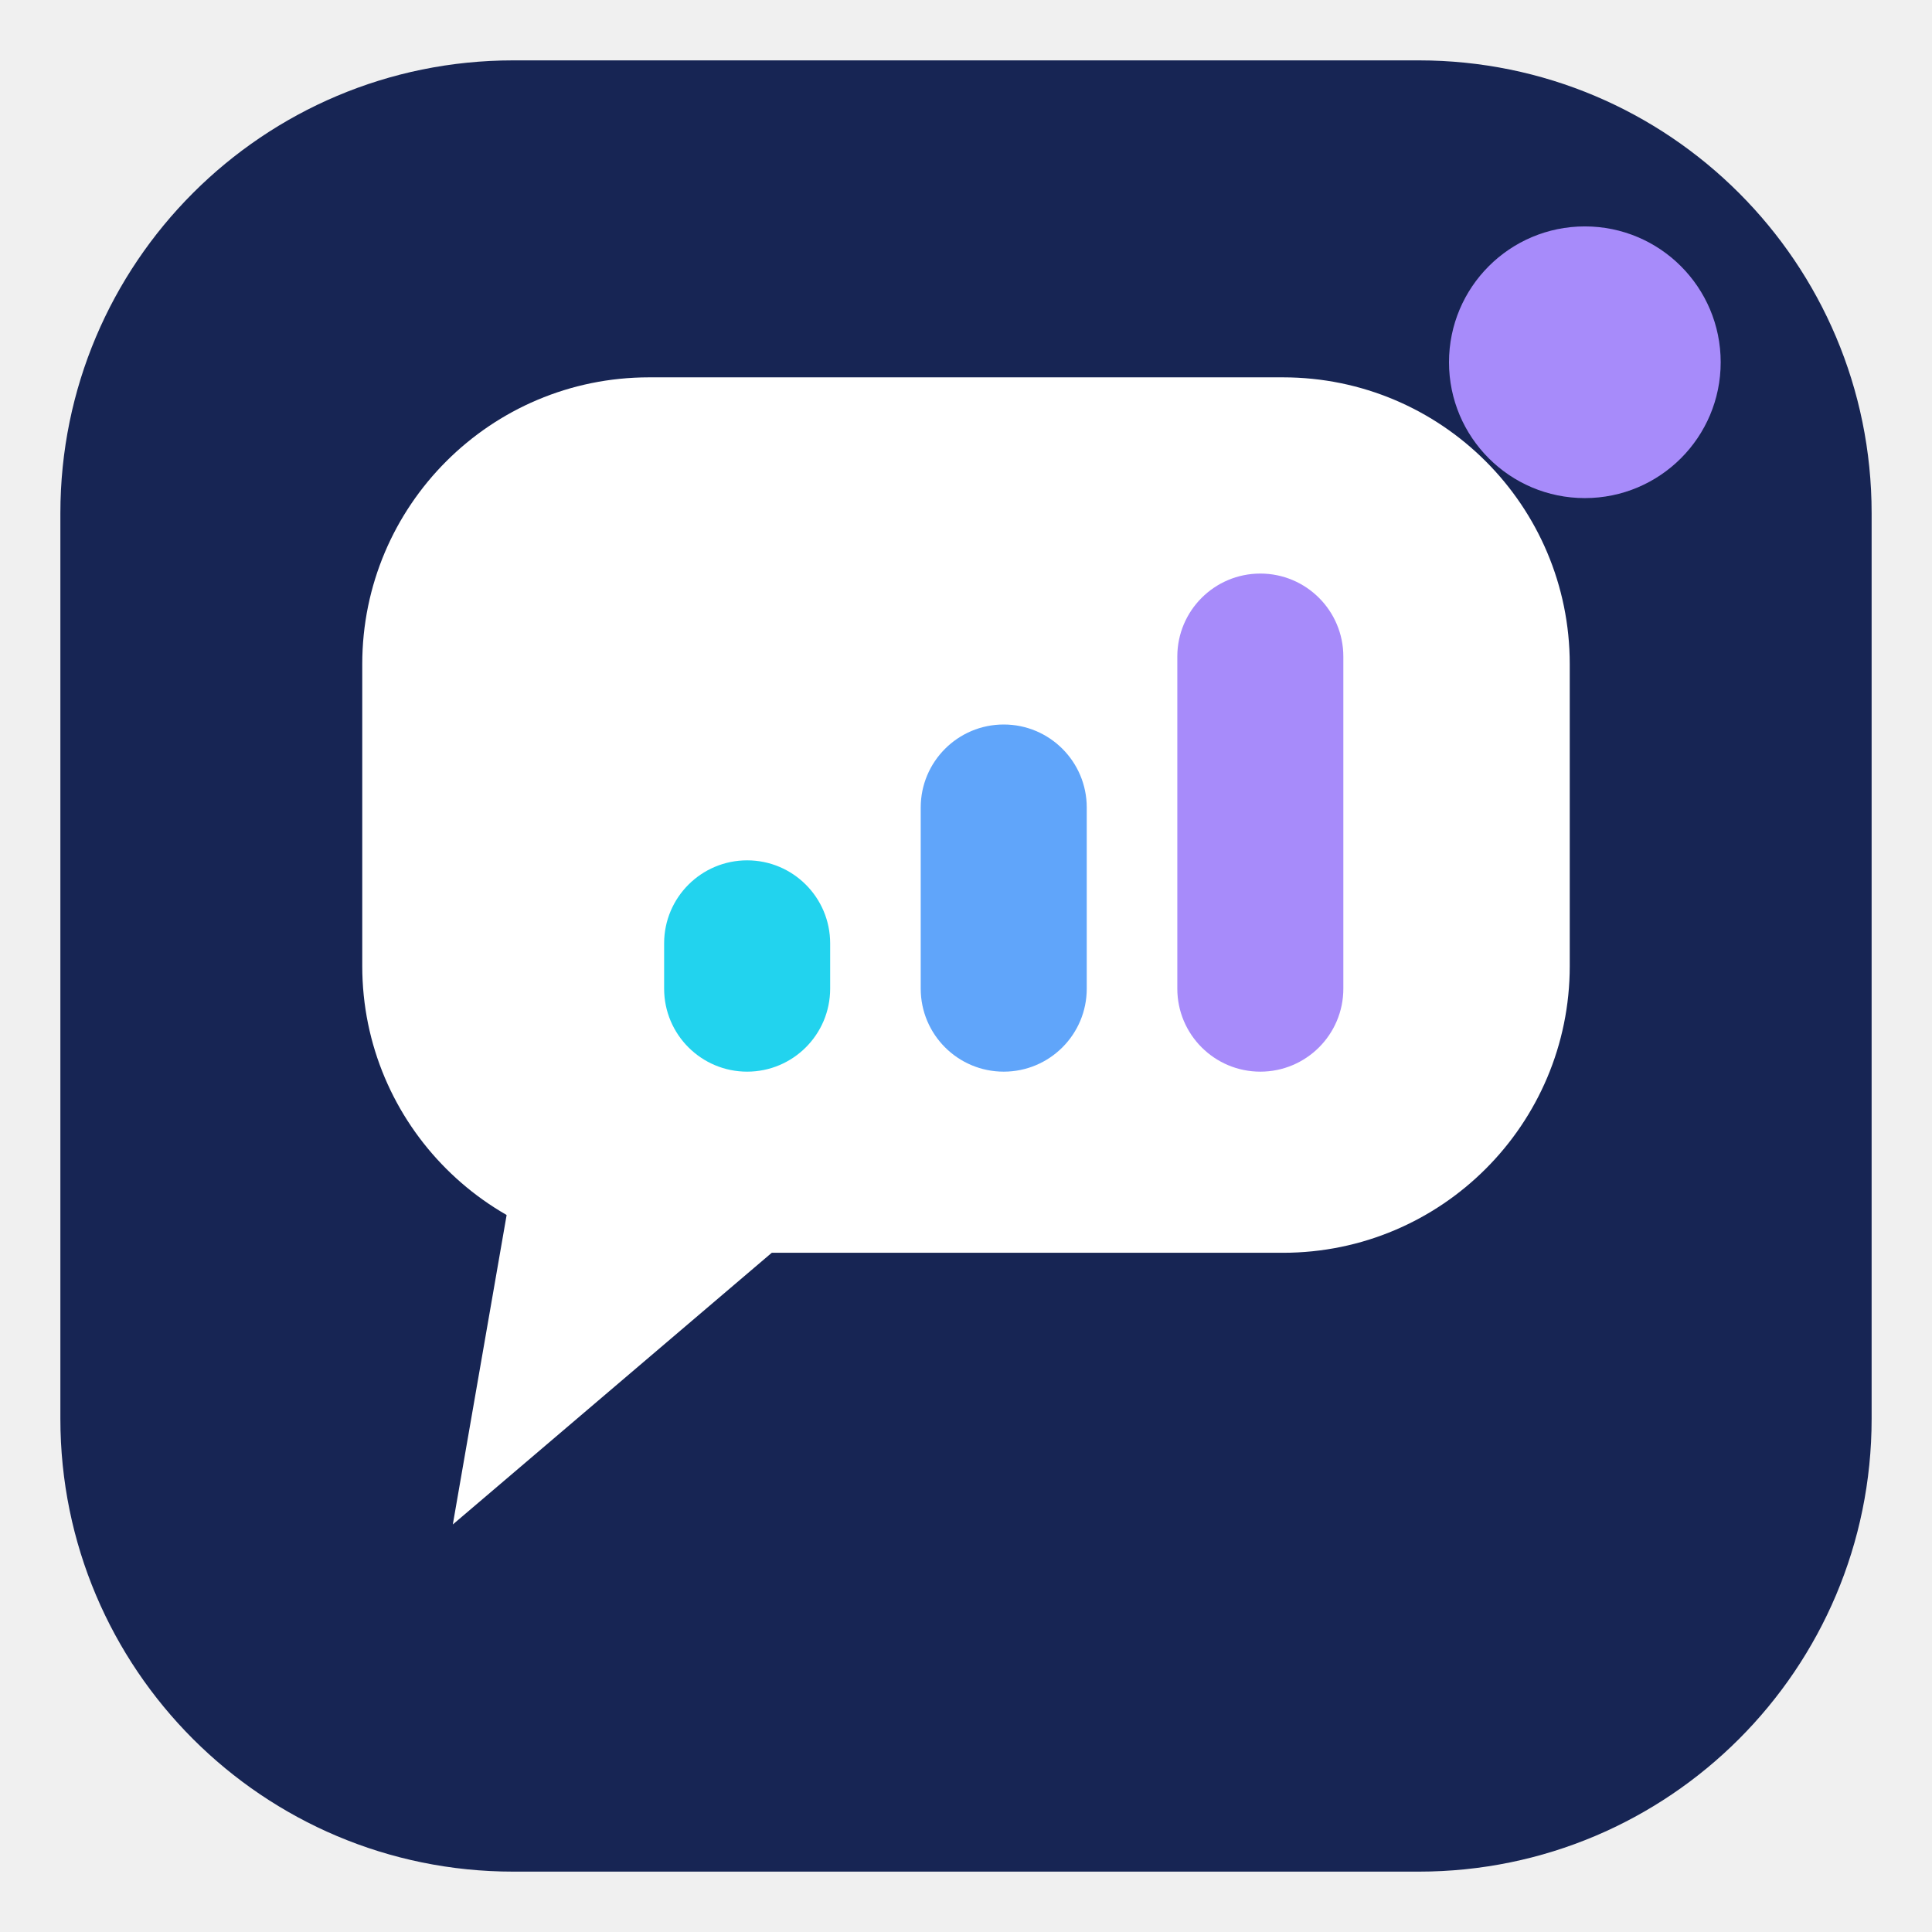
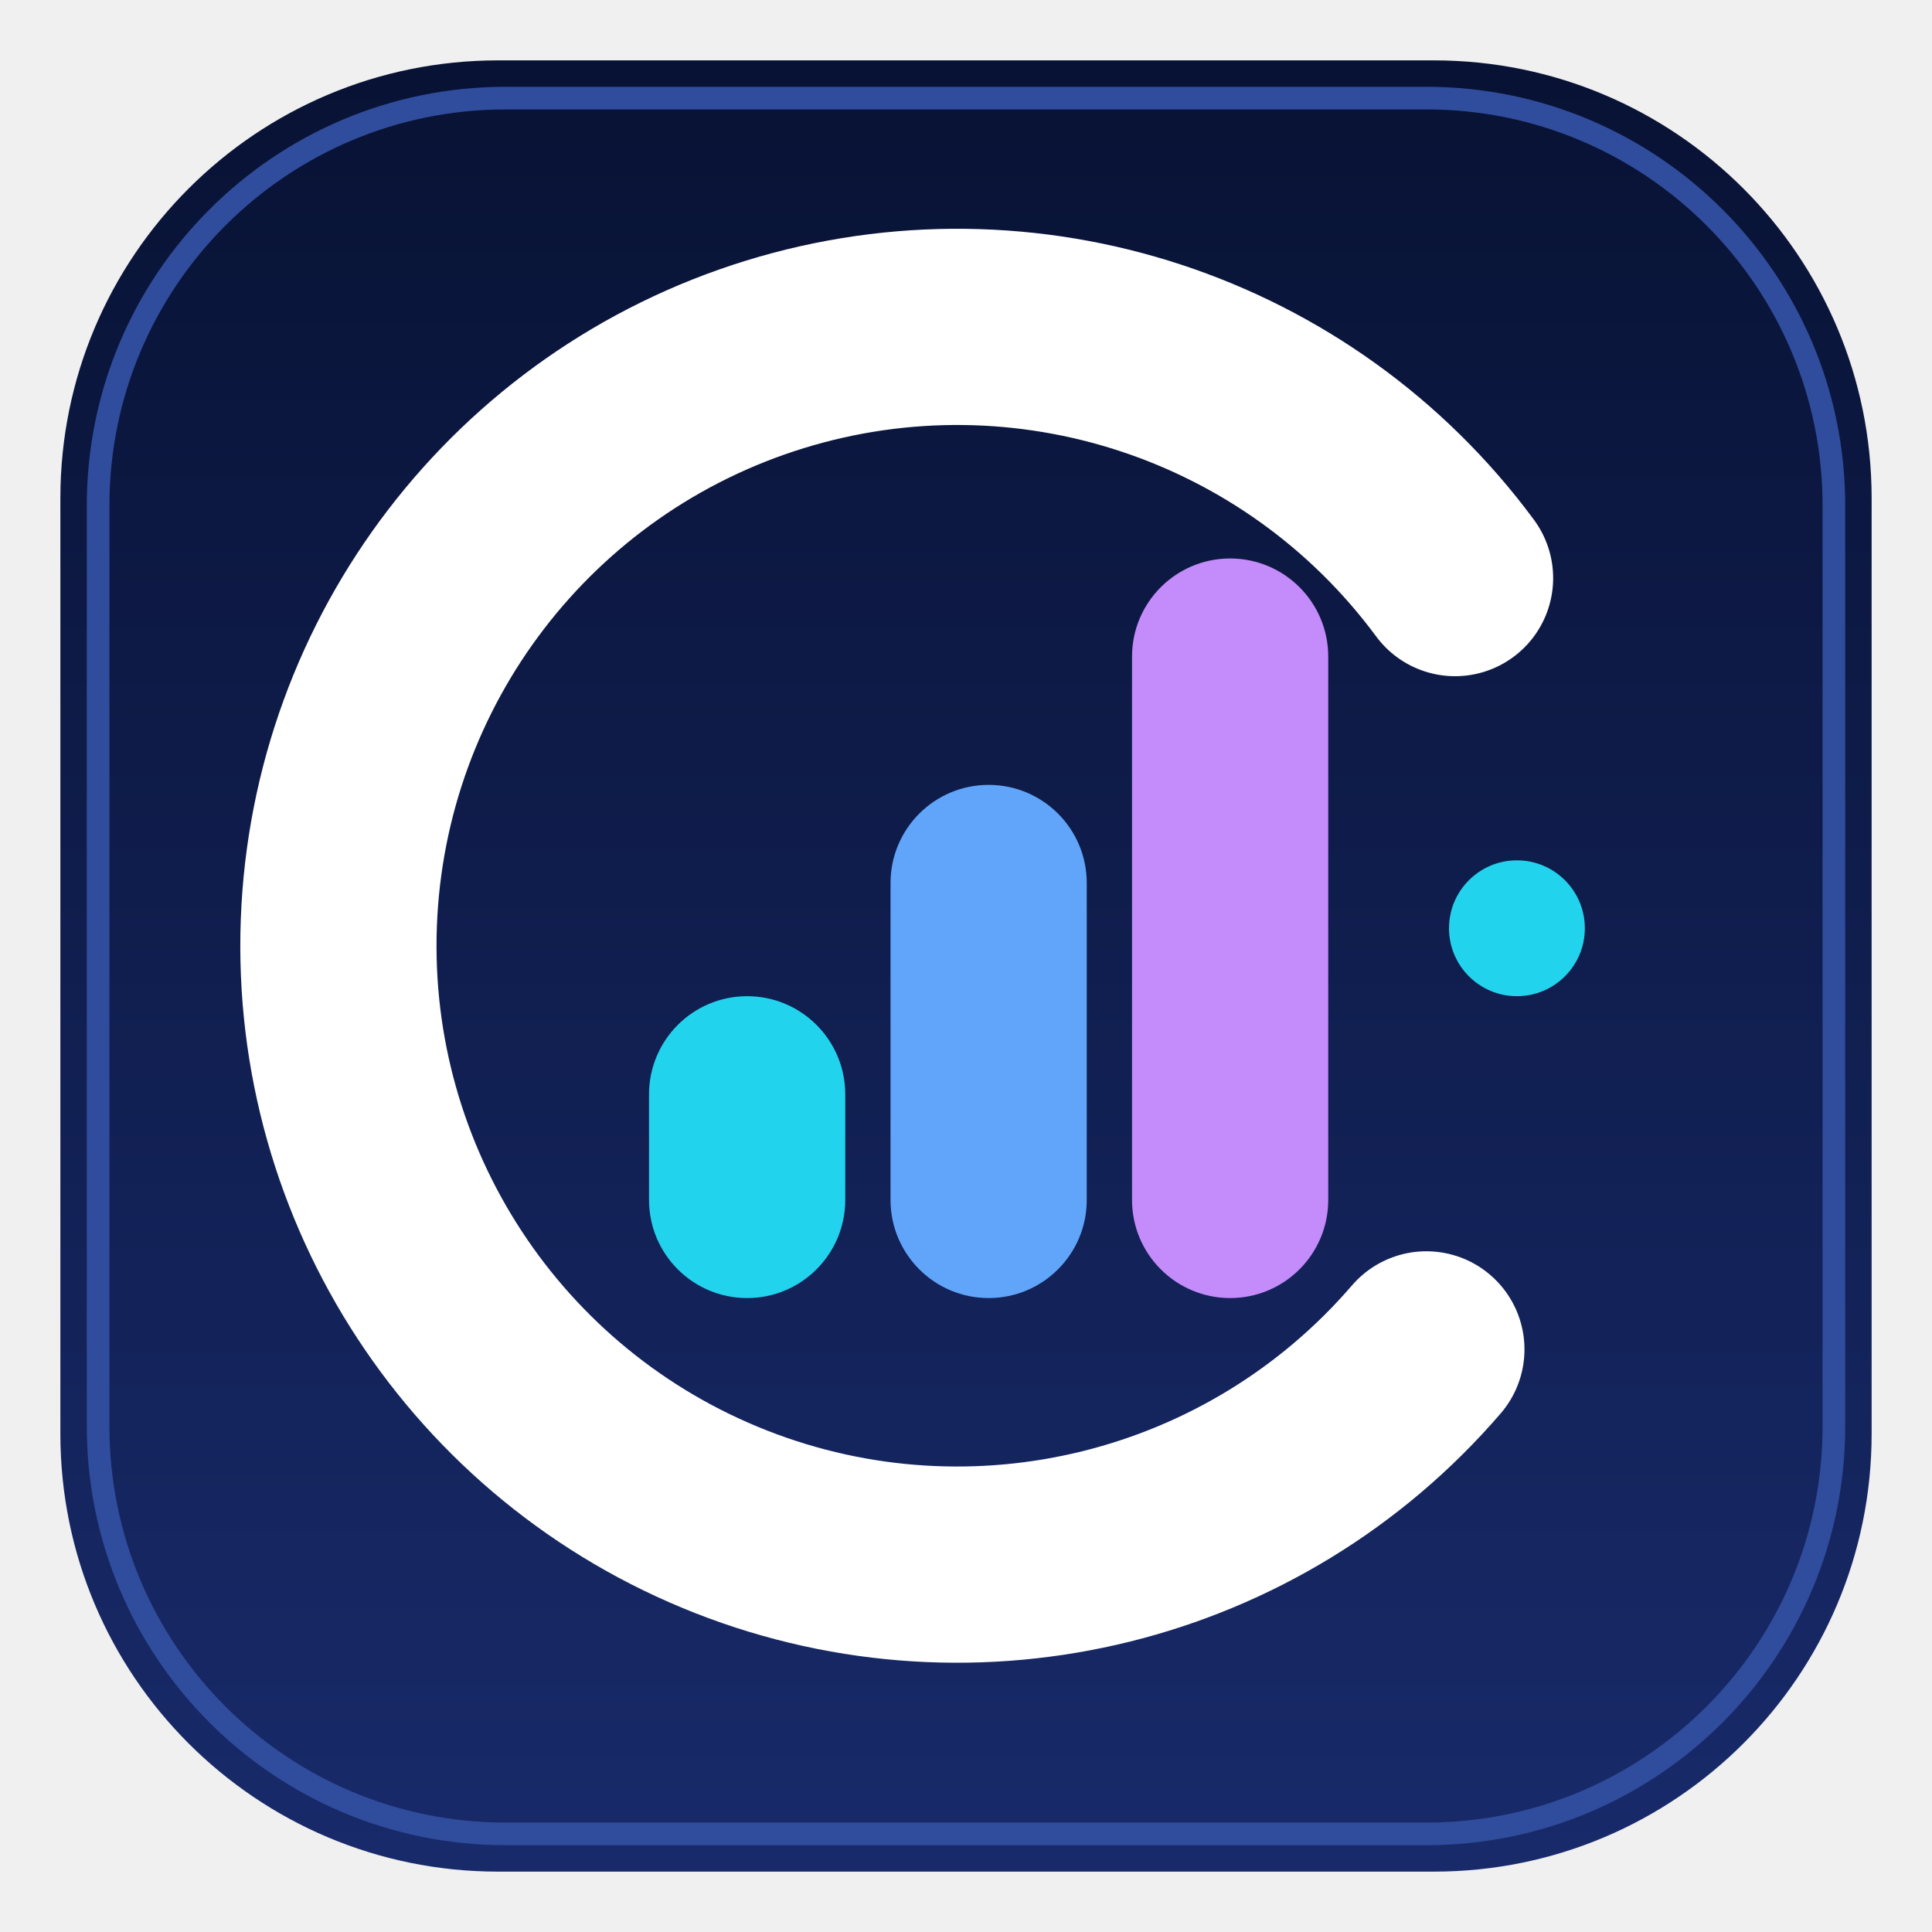
<svg xmlns="http://www.w3.org/2000/svg" width="128" height="128" viewBox="0 0 128 128" role="img" aria-labelledby="title desc">
-   <rect x="4" y="4" width="120" height="120" rx="30" fill="#172554" />
-   <circle cx="105" cy="24" r="9" fill="#A78BFA" />
-   <rect x="24" y="25" width="80" height="58" rx="19" fill="#FFFFFF" />
-   <path d="M34 78H57L30 101Z" fill="#FFFFFF" />
-   <rect x="44" y="57" width="11" height="14" rx="5.5" fill="#22D3EE" />
-   <rect x="61" y="48" width="11" height="23" rx="5.5" fill="#60A5FA" />
-   <rect x="78" y="38" width="11" height="33" rx="5.5" fill="#A78BFA" />
+   <defs>
+     <linearGradient id="tile" x1="0" y1="0" x2="0" y2="1">
+       <stop offset="0" stop-color="#081234" />
+       <stop offset="1" stop-color="#182A6A" />
+     </linearGradient>
+   </defs>
+   <rect x="4" y="4" width="120" height="120" rx="29" fill="url(#tile)" />
+   <rect x="6.5" y="6.5" width="115" height="115" rx="27" fill="none" stroke="#304C9C" stroke-width="1.5" />
+   <path d="M96.4 38.3A41 41 0 1 0 94.5 89.4" fill="none" stroke="#FFFFFF" stroke-width="13" stroke-linecap="round" />
+   <circle cx="100.5" cy="61.5" r="4.5" fill="#22D3EE" />
+   <rect x="43" y="66" width="13" height="20" rx="6.5" fill="#22D3EE" />
+   <rect x="59" y="52" width="13" height="34" rx="6.5" fill="#60A5FA" />
+   <rect x="75" y="37" width="13" height="49" rx="6.5" fill="#C48BFA" />
</svg>
